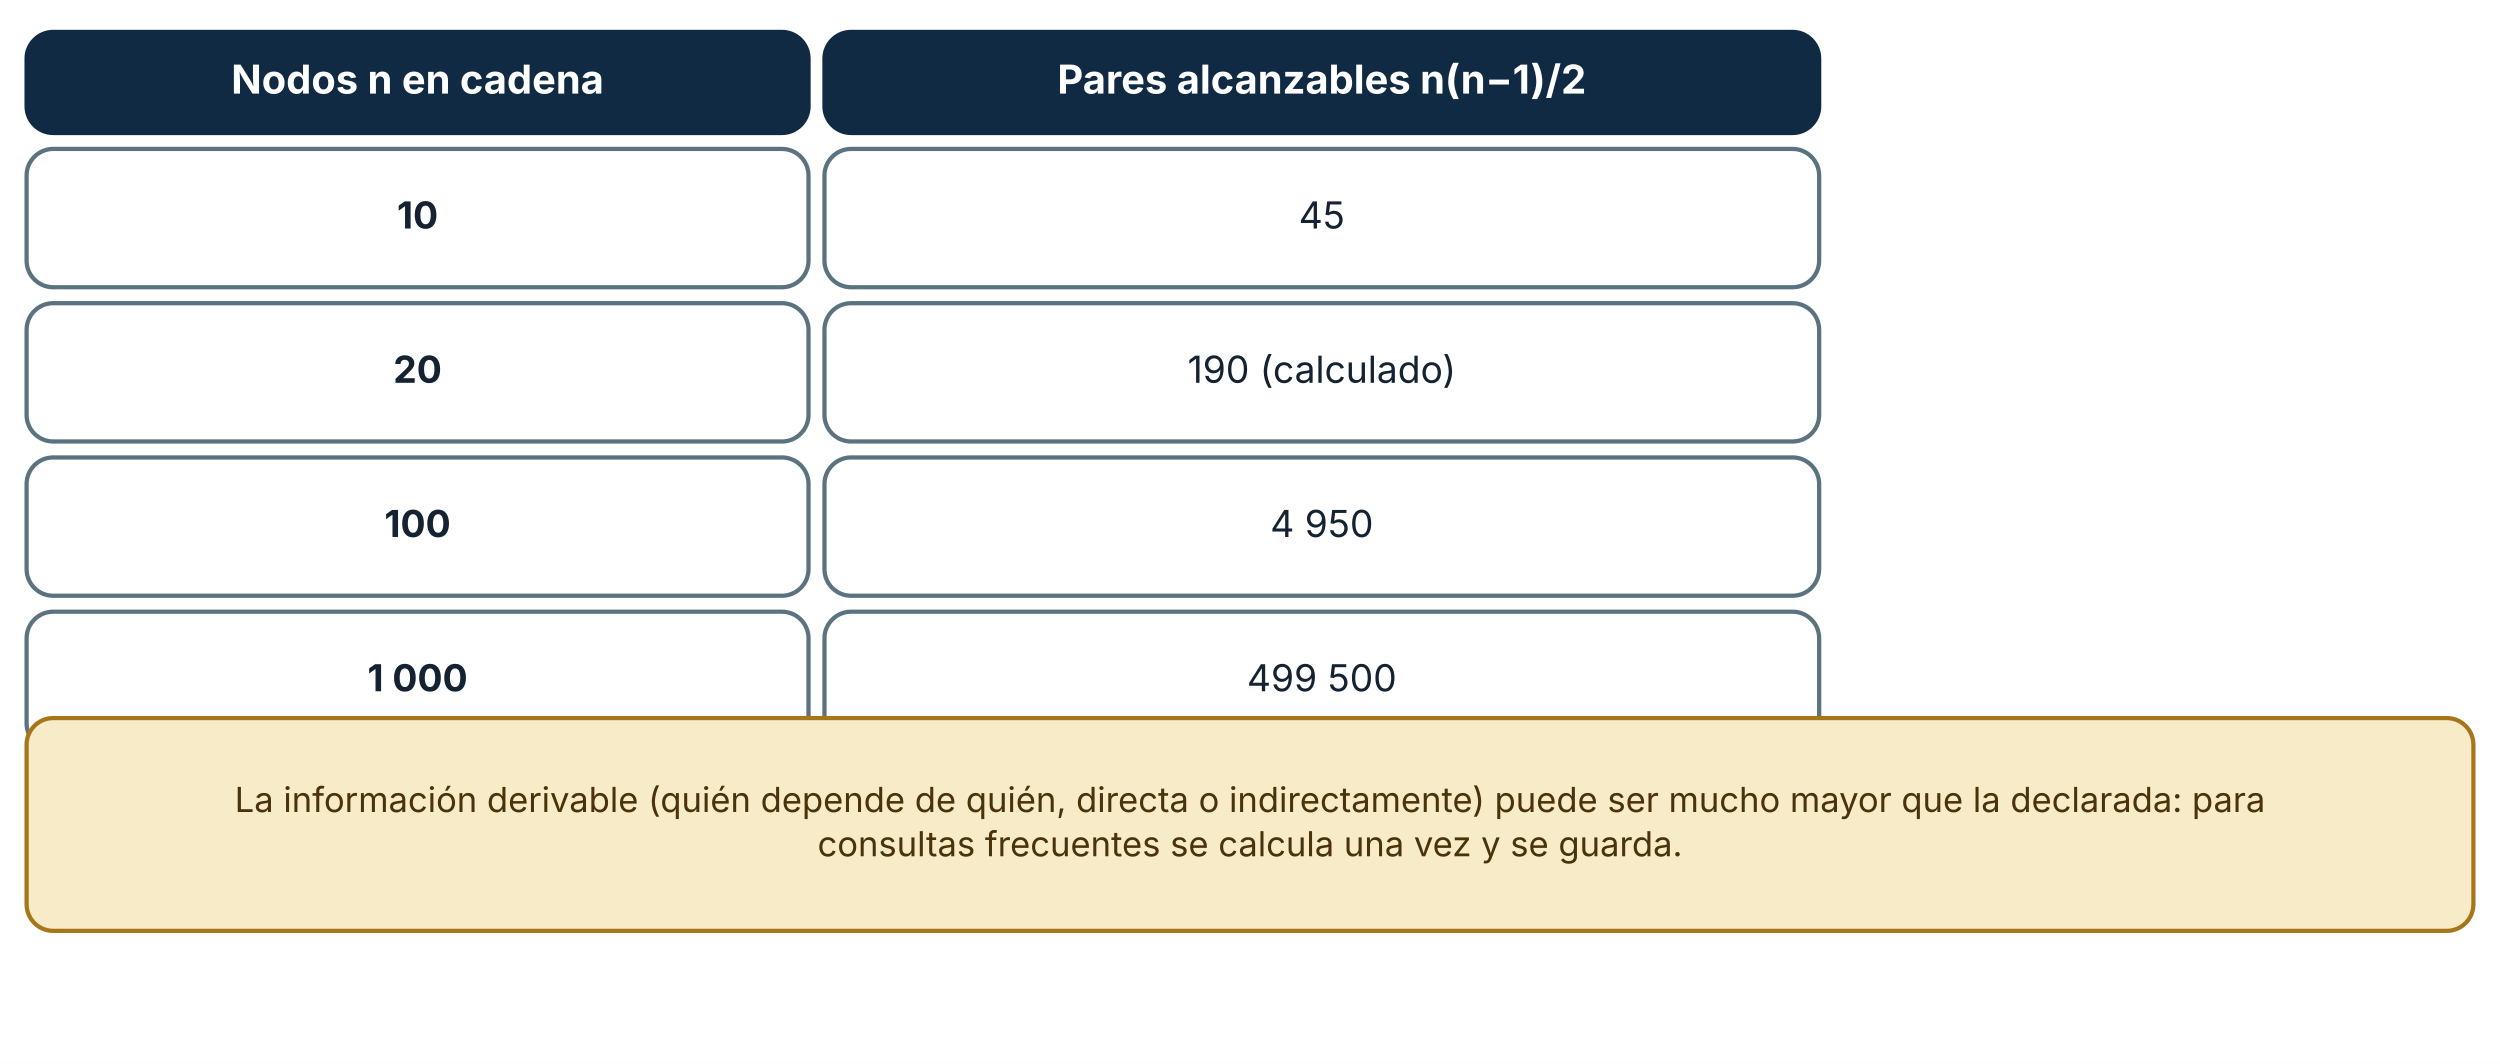
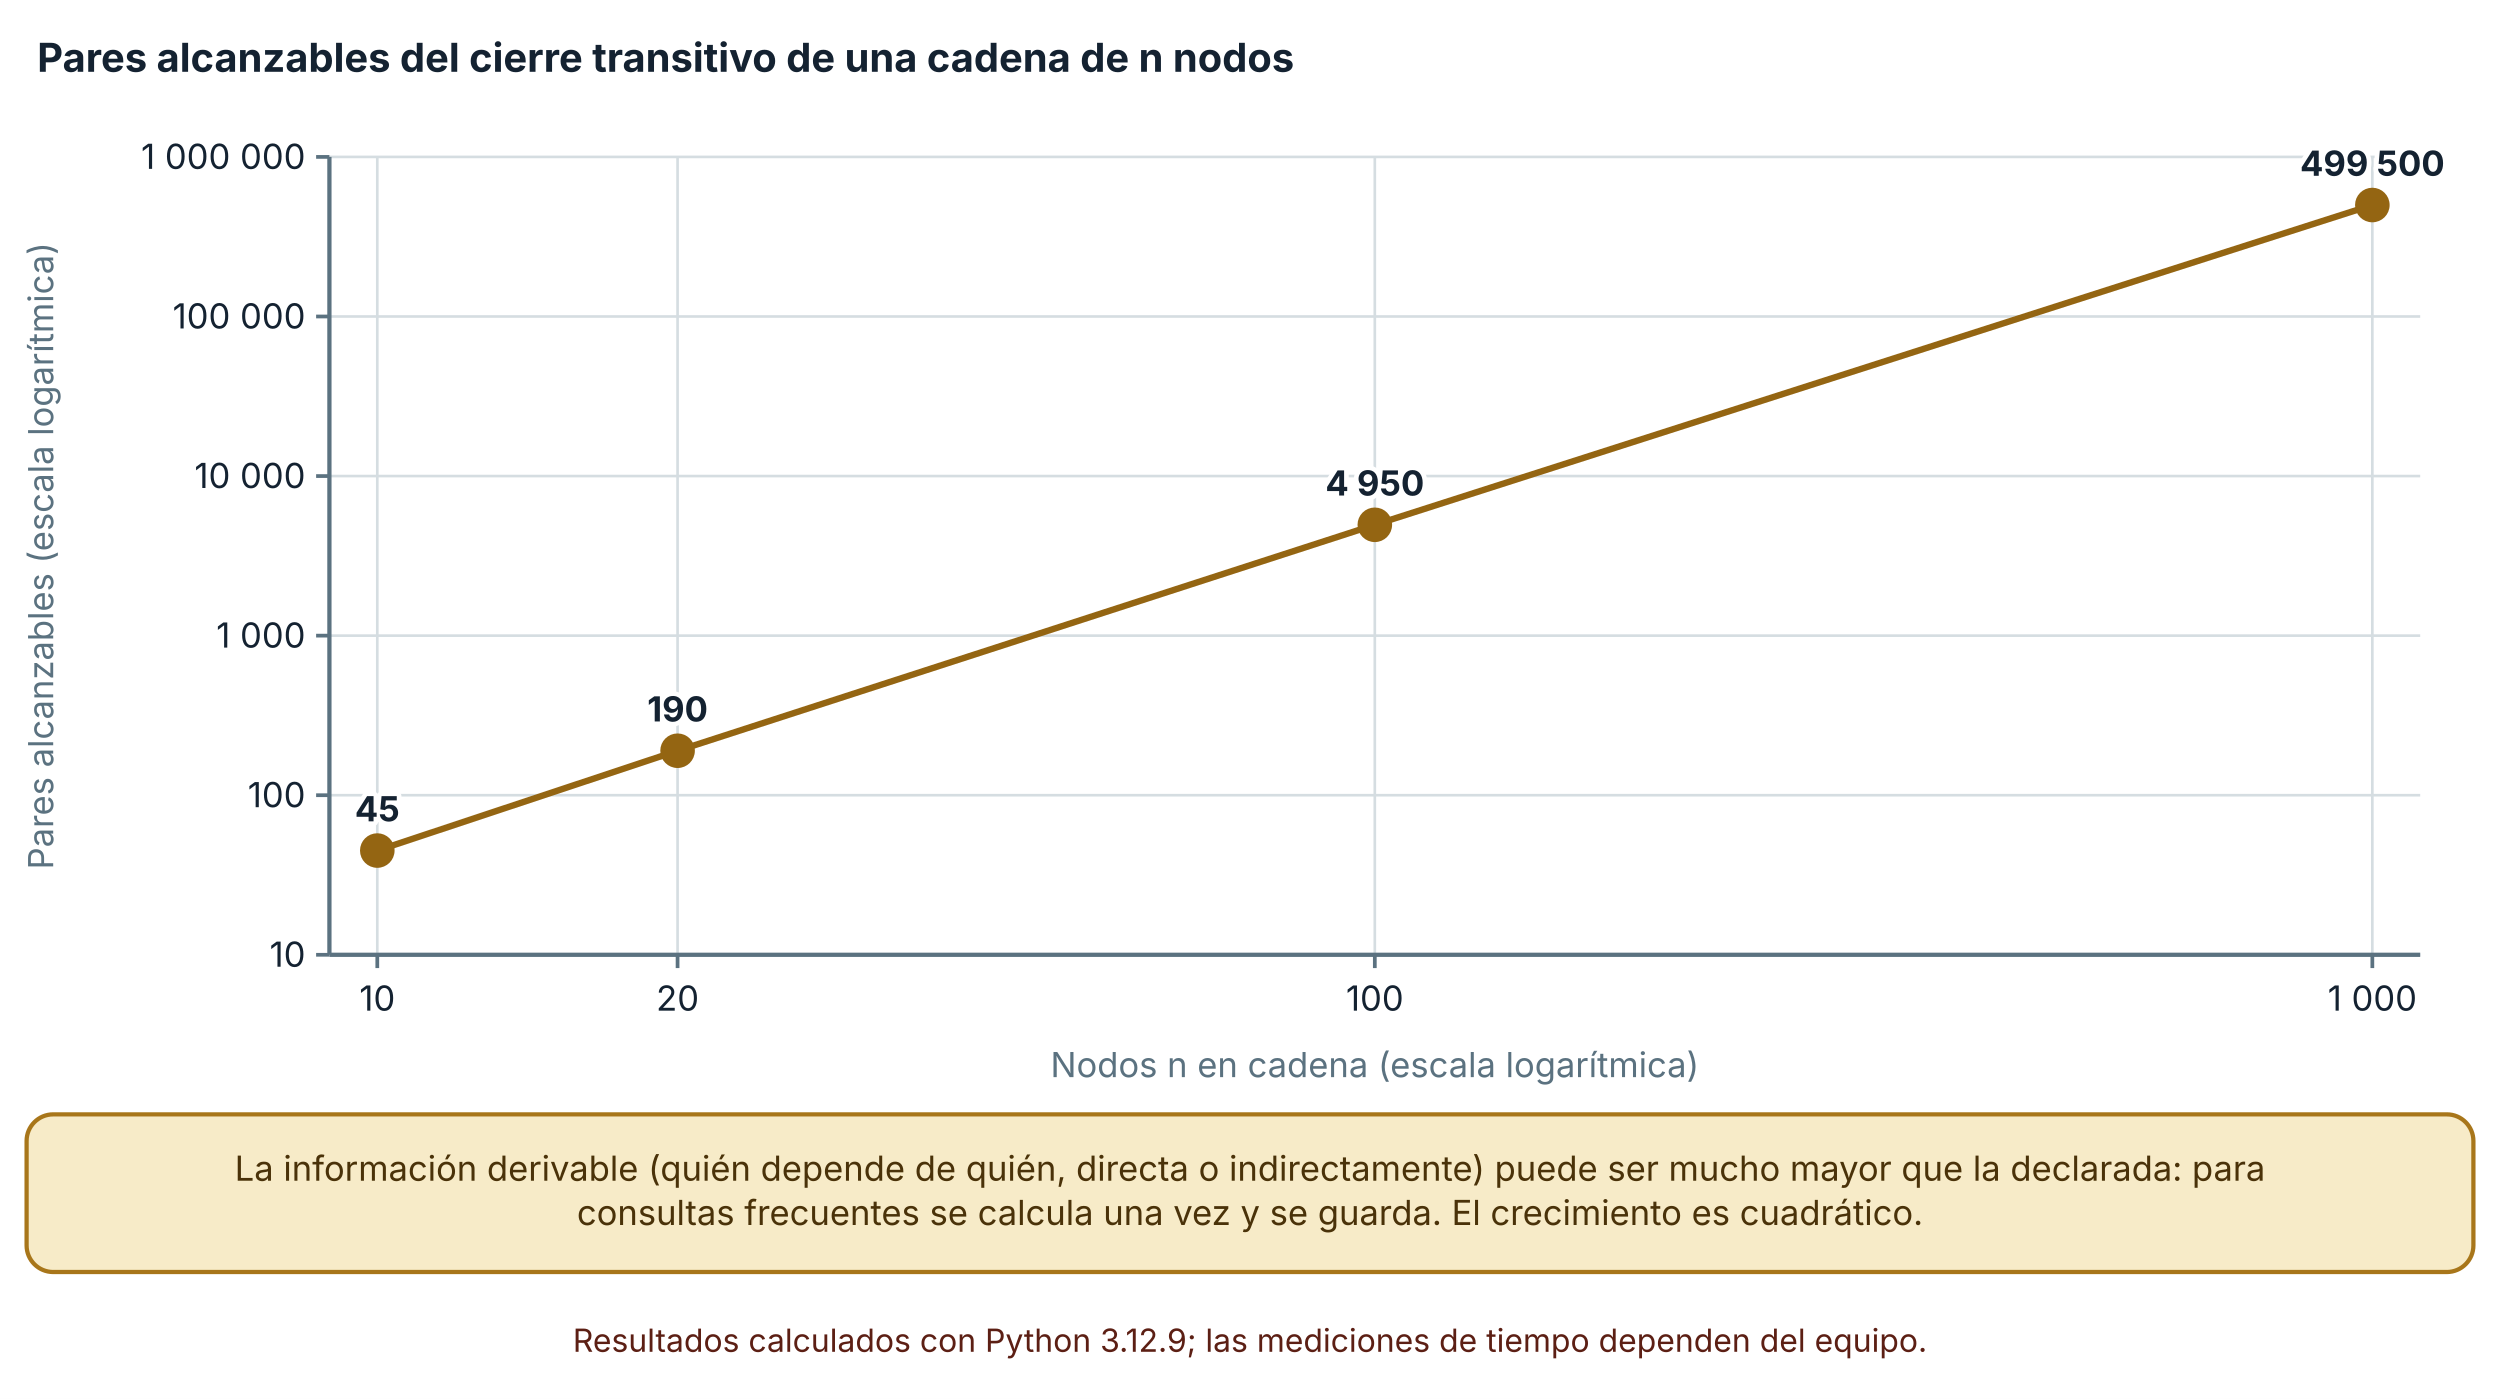
- <svg xmlns="http://www.w3.org/2000/svg" viewBox="0 0 940 400" width="940" height="400" role="img" aria-labelledby="t d" font-family="Inter, 'Segoe UI', system-ui, -apple-system, sans-serif">
+ <svg xmlns="http://www.w3.org/2000/svg" viewBox="0 0 940 526" width="940" height="526" role="img" aria-labelledby="t d" font-family="Inter, 'Segoe UI', system-ui, -apple-system, sans-serif">
  <defs>
    <marker id="arrow" viewBox="0 0 10 10" refX="9" refY="5" markerWidth="8" markerHeight="8" orient="auto-start-reverse">
      <path d="M0,0 L10,5 L0,10 z" fill="#32505f" />
    </marker>
    <marker id="arrow-coral" viewBox="0 0 10 10" refX="9" refY="5" markerWidth="8" markerHeight="8" orient="auto-start-reverse">
      <path d="M0,0 L10,5 L0,10 z" fill="#c0432f" />
    </marker>
  </defs>
-   <rect width="940" height="400" fill="#ffffff" />
-   <rect x="10" y="12" width="294" height="38" rx="10" fill="#102a43" stroke="#102a43" stroke-width="1.6" />
-   <text x="157" y="35.2" font-size="15" text-anchor="middle" font-weight="700" fill="#ffffff">
-     <tspan x="157" dy="0">Nodos n en cadena</tspan>
+   <rect width="940" height="526" fill="#ffffff" />
+   <text x="14" y="27" font-size="15" text-anchor="start" font-weight="700" fill="#142231">
+     <tspan x="14" dy="0">Pares alcanzables del cierre transitivo de una cadena de n nodos</tspan>
  </text>
-   <rect x="310" y="12" width="374" height="38" rx="10" fill="#102a43" stroke="#102a43" stroke-width="1.6" />
-   <text x="497" y="35.2" font-size="15" text-anchor="middle" font-weight="700" fill="#ffffff">
-     <tspan x="497" dy="0">Pares alcanzables n(n−1)/2</tspan>
+   <line x1="123.86" y1="359" x2="910" y2="359" stroke="#d5dde1" stroke-width="1" />
+   <line x1="118.86" y1="359" x2="123.86" y2="359" stroke="#5b7280" stroke-width="1.4" />
+   <text x="114.86" y="363.5" font-size="13" text-anchor="end" font-weight="400" fill="#142231">
+     <tspan x="114.86" dy="0">10</tspan>
  </text>
-   <rect x="10" y="56" width="294" height="52" rx="10" fill="#ffffff" stroke="#5b7280" stroke-width="1.6" />
-   <text x="157" y="85.92" font-size="14" text-anchor="middle" font-weight="700" fill="#142231">
-     <tspan x="157" dy="0">10</tspan>
+   <line x1="123.86" y1="299" x2="910" y2="299" stroke="#d5dde1" stroke-width="1" />
+   <line x1="118.86" y1="299" x2="123.86" y2="299" stroke="#5b7280" stroke-width="1.4" />
+   <text x="114.86" y="303.5" font-size="13" text-anchor="end" font-weight="400" fill="#142231">
+     <tspan x="114.86" dy="0">100</tspan>
  </text>
-   <rect x="310" y="56" width="374" height="52" rx="10" fill="#ffffff" stroke="#5b7280" stroke-width="1.6" />
-   <text x="497" y="85.92" font-size="14" text-anchor="middle" font-weight="400" fill="#142231">
-     <tspan x="497" dy="0">45</tspan>
+   <line x1="123.86" y1="239" x2="910" y2="239" stroke="#d5dde1" stroke-width="1" />
+   <line x1="118.86" y1="239" x2="123.86" y2="239" stroke="#5b7280" stroke-width="1.4" />
+   <text x="114.86" y="243.5" font-size="13" text-anchor="end" font-weight="400" fill="#142231">
+     <tspan x="114.86" dy="0">1 000</tspan>
  </text>
-   <rect x="10" y="114" width="294" height="52" rx="10" fill="#ffffff" stroke="#5b7280" stroke-width="1.6" />
-   <text x="157" y="143.92" font-size="14" text-anchor="middle" font-weight="700" fill="#142231">
-     <tspan x="157" dy="0">20</tspan>
+   <line x1="123.86" y1="179" x2="910" y2="179" stroke="#d5dde1" stroke-width="1" />
+   <line x1="118.86" y1="179" x2="123.86" y2="179" stroke="#5b7280" stroke-width="1.4" />
+   <text x="114.86" y="183.5" font-size="13" text-anchor="end" font-weight="400" fill="#142231">
+     <tspan x="114.86" dy="0">10 000</tspan>
  </text>
-   <rect x="310" y="114" width="374" height="52" rx="10" fill="#ffffff" stroke="#5b7280" stroke-width="1.6" />
-   <text x="497" y="143.92" font-size="14" text-anchor="middle" font-weight="400" fill="#142231">
-     <tspan x="497" dy="0">190 (calculado)</tspan>
+   <line x1="123.86" y1="119" x2="910" y2="119" stroke="#d5dde1" stroke-width="1" />
+   <line x1="118.86" y1="119" x2="123.86" y2="119" stroke="#5b7280" stroke-width="1.4" />
+   <text x="114.86" y="123.5" font-size="13" text-anchor="end" font-weight="400" fill="#142231">
+     <tspan x="114.86" dy="0">100 000</tspan>
  </text>
-   <rect x="10" y="172" width="294" height="52" rx="10" fill="#ffffff" stroke="#5b7280" stroke-width="1.6" />
-   <text x="157" y="201.92" font-size="14" text-anchor="middle" font-weight="700" fill="#142231">
-     <tspan x="157" dy="0">100</tspan>
+   <line x1="123.86" y1="59" x2="910" y2="59" stroke="#d5dde1" stroke-width="1" />
+   <line x1="118.86" y1="59" x2="123.86" y2="59" stroke="#5b7280" stroke-width="1.4" />
+   <text x="114.86" y="63.5" font-size="13" text-anchor="end" font-weight="400" fill="#142231">
+     <tspan x="114.86" dy="0">1 000 000</tspan>
  </text>
-   <rect x="310" y="172" width="374" height="52" rx="10" fill="#ffffff" stroke="#5b7280" stroke-width="1.6" />
-   <text x="497" y="201.92" font-size="14" text-anchor="middle" font-weight="400" fill="#142231">
-     <tspan x="497" dy="0">4 950</tspan>
+   <line x1="123.86" y1="59" x2="123.86" y2="359" stroke="#5b7280" stroke-width="1.6" />
+   <line x1="141.86" y1="59" x2="141.86" y2="359" stroke="#d5dde1" stroke-width="1" />
+   <line x1="141.86" y1="359" x2="141.86" y2="364" stroke="#5b7280" stroke-width="1.4" />
+   <text x="141.86" y="380" font-size="13" text-anchor="middle" font-weight="400" fill="#142231">
+     <tspan x="141.86" dy="0">10</tspan>
  </text>
-   <rect x="10" y="230" width="294" height="52" rx="10" fill="#ffffff" stroke="#5b7280" stroke-width="1.6" />
-   <text x="157" y="259.92" font-size="14" text-anchor="middle" font-weight="700" fill="#142231">
-     <tspan x="157" dy="0">1 000</tspan>
+   <line x1="254.767" y1="59" x2="254.767" y2="359" stroke="#d5dde1" stroke-width="1" />
+   <line x1="254.767" y1="359" x2="254.767" y2="364" stroke="#5b7280" stroke-width="1.4" />
+   <text x="254.767" y="380" font-size="13" text-anchor="middle" font-weight="400" fill="#142231">
+     <tspan x="254.767" dy="0">20</tspan>
  </text>
-   <rect x="310" y="230" width="374" height="52" rx="10" fill="#ffffff" stroke="#5b7280" stroke-width="1.6" />
-   <text x="497" y="259.92" font-size="14" text-anchor="middle" font-weight="400" fill="#142231">
-     <tspan x="497" dy="0">499 500</tspan>
+   <line x1="516.93" y1="59" x2="516.93" y2="359" stroke="#d5dde1" stroke-width="1" />
+   <line x1="516.93" y1="359" x2="516.93" y2="364" stroke="#5b7280" stroke-width="1.4" />
+   <text x="516.93" y="380" font-size="13" text-anchor="middle" font-weight="400" fill="#142231">
+     <tspan x="516.93" dy="0">100</tspan>
  </text>
-   <rect x="10" y="270" width="920" height="80" rx="10" fill="#f7ebc8" stroke="#a8761a" stroke-width="1.6" />
-   <text x="470" y="305.32" font-size="13" text-anchor="middle" font-weight="400" fill="#4a3209">
+   <line x1="892" y1="59" x2="892" y2="359" stroke="#d5dde1" stroke-width="1" />
+   <line x1="892" y1="359" x2="892" y2="364" stroke="#5b7280" stroke-width="1.4" />
+   <text x="892" y="380" font-size="13" text-anchor="middle" font-weight="400" fill="#142231">
+     <tspan x="892" dy="0">1 000</tspan>
+   </text>
+   <line x1="123.86" y1="359" x2="910" y2="359" stroke="#5b7280" stroke-width="1.6" />
+   <text x="20" y="209" font-size="13" text-anchor="middle" font-weight="400" fill="#5b7280" transform="rotate(-90 20 209)">Pares alcanzables (escala logarítmica)</text>
+   <text x="516.93" y="405" font-size="13" text-anchor="middle" font-weight="400" fill="#5b7280">
+     <tspan x="516.93" dy="0">Nodos n en cadena (escala logarítmica)</tspan>
+   </text>
+   <polyline points="141.86,319.807 254.767,282.275 516.93,197.324 892,77.088" fill="none" stroke="#946512" stroke-width="2.4" />
+   <circle cx="141.86" cy="319.807" r="5.5" fill="#946512" stroke="#946512" stroke-width="2" />
+   <text x="141.86" y="308.807" font-size="13" text-anchor="middle" font-weight="700" fill="#142231" stroke="#ffffff" stroke-width="3.5" stroke-linejoin="round" paint-order="stroke">
+     <tspan x="141.86" dy="0">45</tspan>
+   </text>
+   <circle cx="254.767" cy="282.275" r="5.5" fill="#946512" stroke="#946512" stroke-width="2" />
+   <text x="254.767" y="271.275" font-size="13" text-anchor="middle" font-weight="700" fill="#142231" stroke="#ffffff" stroke-width="3.5" stroke-linejoin="round" paint-order="stroke">
+     <tspan x="254.767" dy="0">190</tspan>
+   </text>
+   <circle cx="516.93" cy="197.324" r="5.5" fill="#946512" stroke="#946512" stroke-width="2" />
+   <text x="516.93" y="186.324" font-size="13" text-anchor="middle" font-weight="700" fill="#142231" stroke="#ffffff" stroke-width="3.5" stroke-linejoin="round" paint-order="stroke">
+     <tspan x="516.93" dy="0">4 950</tspan>
+   </text>
+   <circle cx="892" cy="77.088" r="5.5" fill="#946512" stroke="#946512" stroke-width="2" />
+   <text x="892" y="66.088" font-size="13" text-anchor="middle" font-weight="700" fill="#142231" stroke="#ffffff" stroke-width="3.5" stroke-linejoin="round" paint-order="stroke">
+     <tspan x="892" dy="0">499 500</tspan>
+   </text>
+   <rect x="10" y="419" width="920" height="59.28" rx="10" fill="#f7ebc8" stroke="#a8761a" stroke-width="1.6" />
+   <text x="470" y="443.96" font-size="13" text-anchor="middle" font-weight="400" fill="#4a3209">
    <tspan x="470" dy="0">La información derivable (quién depende de quién, directa o indirectamente) puede ser mucho mayor que la declarada: para</tspan>
  </text>
-   <text x="470" y="321.96" font-size="13" text-anchor="middle" font-weight="400" fill="#4a3209">
-     <tspan x="470" dy="0">consultas frecuentes se calcula una vez y se guarda.</tspan>
+   <text x="470" y="460.6" font-size="13" text-anchor="middle" font-weight="400" fill="#4a3209">
+     <tspan x="470" dy="0">consultas frecuentes se calcula una vez y se guarda. El crecimiento es cuadrático.</tspan>
+   </text>
+   <text x="470" y="508.28" font-size="12" text-anchor="middle" font-weight="400" fill="#5c1f14">
+     <tspan x="470" dy="0">Resultados calculados con Python 3.12.9; las mediciones de tiempo dependen del equipo.</tspan>
  </text>
</svg>
